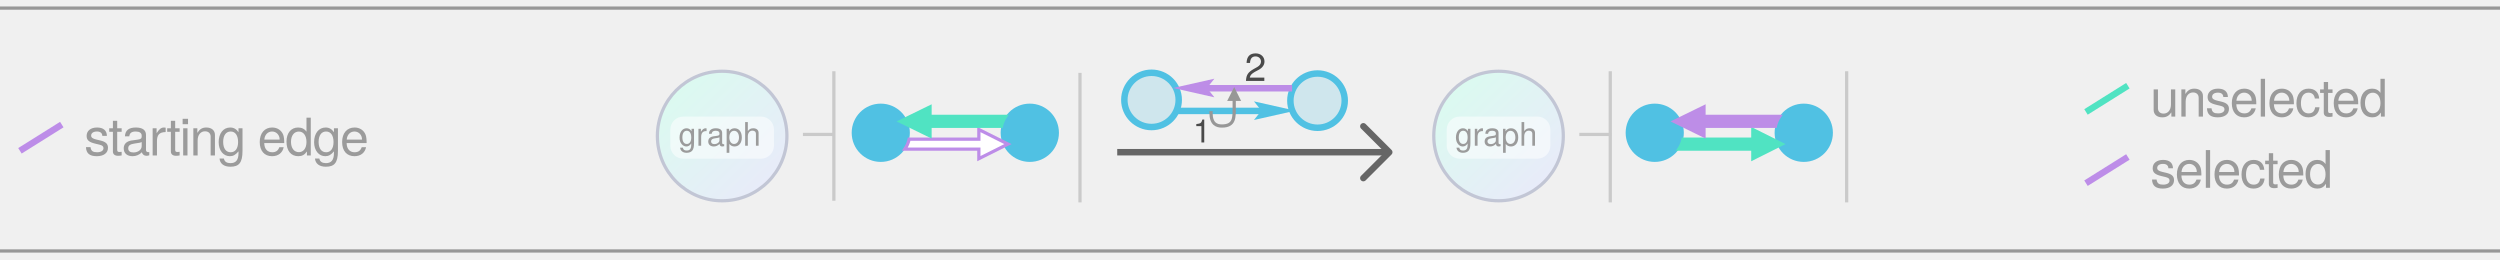
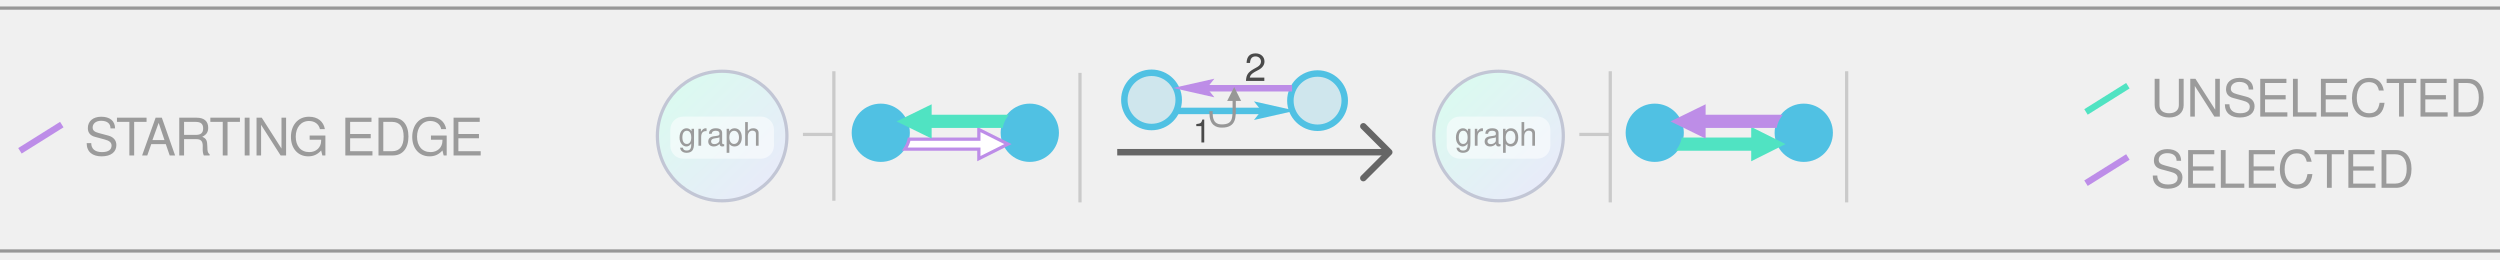
<svg xmlns="http://www.w3.org/2000/svg" xmlns:xlink="http://www.w3.org/1999/xlink" width="772px" height="80px" viewBox="0 0 772 80" version="1.1">
  <defs>
    <rect id="path-1" x="-6" y="2" width="784" height="76" />
    <mask id="mask-2" maskContentUnits="userSpaceOnUse" maskUnits="objectBoundingBox" x="0" y="0" width="784" height="76" fill="white">
      <use xlink:href="#path-1" />
    </mask>
    <linearGradient x1="14.999%" y1="13.838%" x2="87.396%" y2="88.282%" id="linearGradient-3">
      <stop stop-color="#DBFAF0" offset="0%" />
      <stop stop-color="#E8EBF9" offset="97.322%" />
      <stop stop-color="#E8EAF9" offset="100%" />
    </linearGradient>
  </defs>
  <g id="Graph-Functions---traversals" stroke="none" stroke-width="1" fill="none" fill-rule="evenodd">
    <use id="Rectangle" stroke="#979797" mask="url(#mask-2)" stroke-width="2" xlink:href="#path-1" />
    <g id="selected_unselected_edges" transform="translate(645, 21)">
-       <text id="unselected" font-family="HelveticaNeue, Helvetica Neue" font-size="16" font-weight="normal" letter-spacing="-0.417" fill="#9B9B9B">
-         <tspan x="19" y="15">unselected</tspan>
+       <text id="UNSELECTED" font-family="HelveticaNeue, Helvetica Neue" font-size="16" font-weight="normal" letter-spacing="-0.417" fill="#9B9B9B">
+         <tspan x="19" y="15">UNSELECTED</tspan>
      </text>
-       <text id="selected" font-family="HelveticaNeue, Helvetica Neue" font-size="16" font-weight="normal" letter-spacing="-0.417" fill="#9B9B9B">
-         <tspan x="19" y="37">selected</tspan>
+       <text id="SELECTED" font-family="HelveticaNeue, Helvetica Neue" font-size="16" font-weight="normal" letter-spacing="-0.417" fill="#9B9B9B">
+         <tspan x="19" y="37">SELECTED</tspan>
      </text>
      <path d="M0,13.038 L11.237,6" id="small_icon_edge-copy-10" stroke="#50E3C2" stroke-width="2" stroke-linecap="square" />
      <path d="M0,35.038 L11.237,28" id="small_icon_edge-copy-31" stroke="#BD8DE8" stroke-width="2" stroke-linecap="square" />
    </g>
    <g id="selected_unselected_edges" transform="translate(7, 33)">
-       <text id="starting-edge" font-family="HelveticaNeue, Helvetica Neue" font-size="16" font-weight="normal" letter-spacing="-0.417" fill="#9B9B9B">
-         <tspan x="19" y="15">starting edge</tspan>
+       <text id="STARTING-EDGE" font-family="HelveticaNeue, Helvetica Neue" font-size="16" font-weight="normal" letter-spacing="-0.417" fill="#9B9B9B">
+         <tspan x="19" y="15">STARTING EDGE</tspan>
      </text>
      <path d="M0,13.038 L11.237,6" id="small_icon_edge-copy-31" stroke="#BD8DE8" stroke-width="2" stroke-linecap="square" />
    </g>
    <g id="trav_reverse_edge" transform="translate(203, 14)">
      <g id="small_icon__trav_reverse_edge" transform="translate(0, 8)">
        <g id="Group-7" transform="translate(60, 10)">
          <circle id="small_icon__node-copy-56" fill="#50C1E3" cx="55" cy="9" r="9" />
          <path d="M8.983,18 C13.944,18 17.965,13.971 17.965,9 C17.965,4.029 13.944,0 8.983,0 C4.022,0 0,4.029 0,9 C0,13.971 4.022,18 8.983,18 Z" id="small_icon__node-copy-57" fill="#50C1E3" />
          <path d="M16.416,14.055 L39.272,14.055 L39.272,16.989 L48.261,12.494 L39.272,8 L39.272,10.975 L17.748,10.975 C17.498,12.095 17.04,13.136 16.416,14.055 Z" id="Combined-Shape" stroke="#BD8DE8" stroke-linecap="square" fill="#FFFFFF" />
          <path d="M47.56,3.934 L24.194,3.934 L24.194,1 L15,5.494 L24.194,9.989 L24.194,7.014 L46.22,7.014 C46.472,5.893 46.933,4.852 47.56,3.934 Z" id="Combined-Shape" stroke="#50E3C2" stroke-linecap="square" fill="#50E3C2" />
        </g>
        <g id="Group-7-Copy" transform="translate(299, 10)">
          <circle id="small_icon__node-copy-56" fill="#50C1E3" cx="55" cy="9" r="9" />
          <path d="M8.983,18 C13.944,18 17.965,13.971 17.965,9 C17.965,4.029 13.944,0 8.983,0 C4.022,0 0,4.029 0,9 C0,13.971 4.022,18 8.983,18 Z" id="small_icon__node-copy-57" fill="#50C1E3" />
          <path d="M16.416,14.055 L39.272,14.055 L39.272,16.989 L48.261,12.494 L39.272,8 L39.272,10.975 L17.748,10.975 C17.498,12.095 17.04,13.136 16.416,14.055 Z" id="Combined-Shape" stroke="#50E3C2" stroke-linecap="square" fill="#50E3C2" />
          <path d="M47.56,3.934 L24.194,3.934 L24.194,1 L15,5.494 L24.194,9.989 L24.194,7.014 L46.22,7.014 C46.472,5.893 46.933,4.852 47.56,3.934 Z" id="Combined-Shape" stroke="#BD8DE7" stroke-linecap="square" fill="#BD8DE7" />
        </g>
        <g id="graph-object">
          <ellipse id="graph-shape" stroke="#C2C6D5" stroke-width="1" fill="url(#linearGradient-3)" fill-rule="evenodd" cx="20" cy="20" rx="20" ry="20" />
          <rect id="graph-text-box" fill-opacity="0.528" fill="#FFFFFF" fill-rule="evenodd" x="4" y="14" width="32" height="13" rx="4" />
          <text id="graph-text" font-family="Helvetica-Light, Helvetica" font-size="10" font-weight="300" fill="#9B9B9B">
            <tspan x="6.5" y="23">graph</tspan>
          </text>
        </g>
        <path d="M54.5,0.5 L54.5,39.5" id="Line" stroke="#CACACA" stroke-linecap="square" />
        <path d="M54.266,19.512 L45.445,19.512" id="Line" stroke="#CACACA" stroke-linecap="square" />
        <path d="M130.5,1 L130.5,40" id="Line-Copy-16" stroke="#CACACA" stroke-linecap="square" />
      </g>
      <g id="graph-object" transform="translate(239.75, 8)">
        <ellipse id="graph-shape" stroke="#C2C6D5" stroke-width="1" fill="url(#linearGradient-3)" fill-rule="evenodd" cx="20" cy="20" rx="20" ry="20" />
        <rect id="graph-text-box" fill-opacity="0.528" fill="#FFFFFF" fill-rule="evenodd" x="4" y="14" width="32" height="13" rx="4" />
        <text id="graph-text" font-family="Helvetica-Light, Helvetica" font-size="10" font-weight="300" fill="#9B9B9B">
          <tspan x="6.5" y="23">graph</tspan>
        </text>
      </g>
      <path d="M294.25,8.5 L294.25,48" id="Line" stroke="#CACACA" stroke-linecap="square" />
      <path d="M367.25,8.5 L367.25,48" id="Line-Copy" stroke="#CACACA" stroke-linecap="square" />
      <path d="M294.016,27.512 L285.195,27.512" id="Line" stroke="#CACACA" stroke-linecap="square" />
      <g id="invert_selection" transform="translate(142, 23)" stroke="#666666">
        <g id="Wireframe-Line-01">
          <g>
            <polyline id="arrowhead" stroke-width="2" stroke-linecap="round" stroke-linejoin="round" points="76 2 84 10 76 18" />
            <path d="M83,10 L0,10" id="Line" stroke-width="2" />
          </g>
        </g>
      </g>
      <path d="M152.593,25.226 C157.228,25.226 160.986,21.476 160.986,16.849 C160.986,12.222 157.228,8.472 152.593,8.472 C147.957,8.472 144.199,12.222 144.199,16.849 C144.199,21.476 147.957,25.226 152.593,25.226 Z" id="Oval-158" stroke="#50C1E3" stroke-width="2" fill-opacity="0.204" fill="#50C1E3" />
      <path d="M203.861,25.453 C208.497,25.453 212.255,21.702 212.255,17.075 C212.255,12.449 208.497,8.698 203.861,8.698 C199.225,8.698 195.468,12.449 195.468,17.075 C195.468,21.702 199.225,25.453 203.861,25.453 Z" id="Oval-158-Copy" stroke="#50C1E3" stroke-width="2" fill-opacity="0.204" fill="#50C1E3" />
      <g id="Group-3" transform="translate(159, 17)">
        <path d="M0.99,3.25 L29,3.25" id="Stroke-05" stroke="#50C1E3" stroke-width="2" />
        <polyline id="Arrow-head-05" fill="#50C1E3" points="25.222 6.05 27.513 3.175 25.222 0.3 38 3.175 25.222 6.05" />
      </g>
      <g id="Group-3-Copy-2" transform="translate(159, 10)">
        <path d="M8,3.25 L37.001,3.25" id="Stroke-05" stroke="#BD8DE7" stroke-width="2" />
        <polyline id="Arrow-head-05" fill="#BD8DE7" transform="translate(6.611111, 3.174988) rotate(-180) translate(-6.611111, -3.174988) " points="0.222 6.05 2.513 3.175 0.222 0.3 13 3.175 0.222 6.05" />
      </g>
      <path d="M170.963,24.913 C170.963,22.966 170.963,22.126 170.963,20.935 C170.963,17.834 170.757,15.095 174.767,15.095 C176.333,15.095 178.121,15.654 178.121,19.183" id="Line" stroke="#979797" stroke-linecap="square" transform="translate(174.5412, 20.00377) scale(-1, -1) translate(-174.5412, -20.00377) " />
      <polygon id="Triangle-1" stroke="#979797" fill="#979797" transform="translate(178.3858, 15.94509) scale(-1, 1) rotate(-123) translate(-178.3858, -15.94509) " points="178.361 14.661 179.871 17.229 176.9 16.913" />
      <text id="2" font-family="HelveticaNeue, Helvetica Neue" font-size="12" font-weight="normal" letter-spacing="-0.365" fill="#4A4A4A">
        <tspan x="181.346" y="11">2</tspan>
      </text>
      <text id="1" font-family="HelveticaNeue, Helvetica Neue" font-size="10" font-weight="normal" letter-spacing="-0.365" fill="#4A4A4A">
        <tspan x="165.402" y="30">1</tspan>
      </text>
    </g>
  </g>
</svg>
